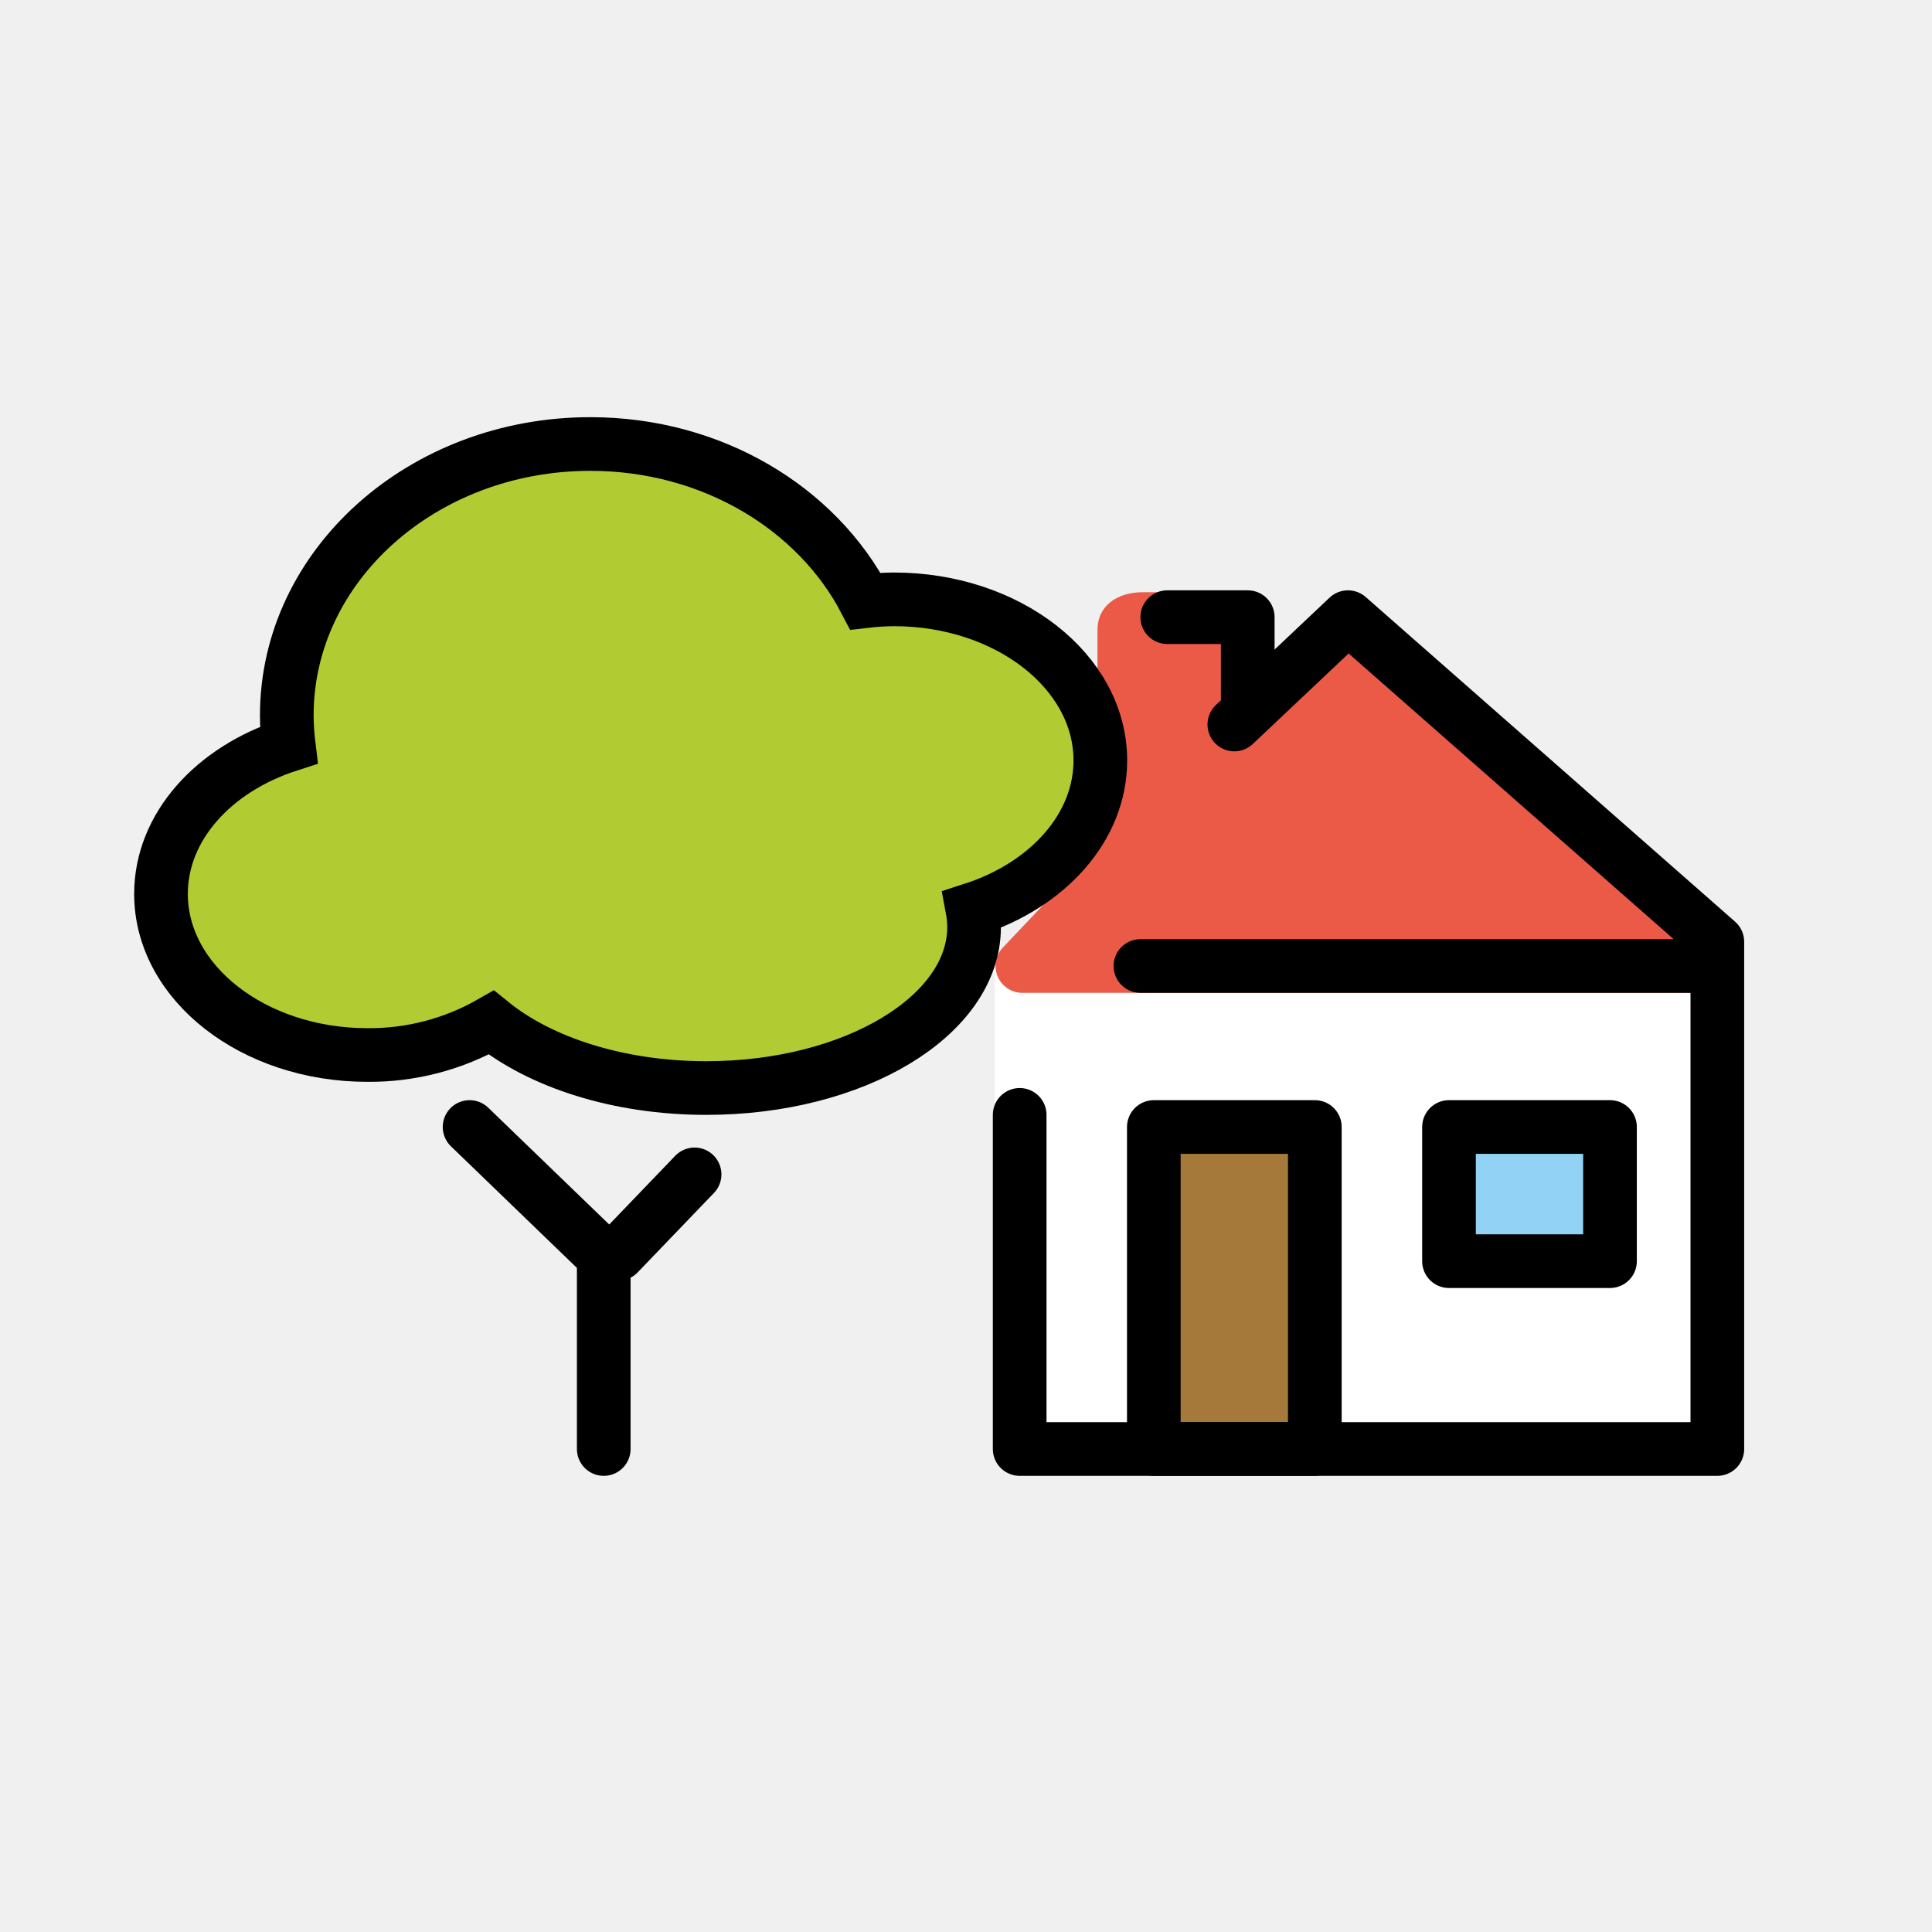
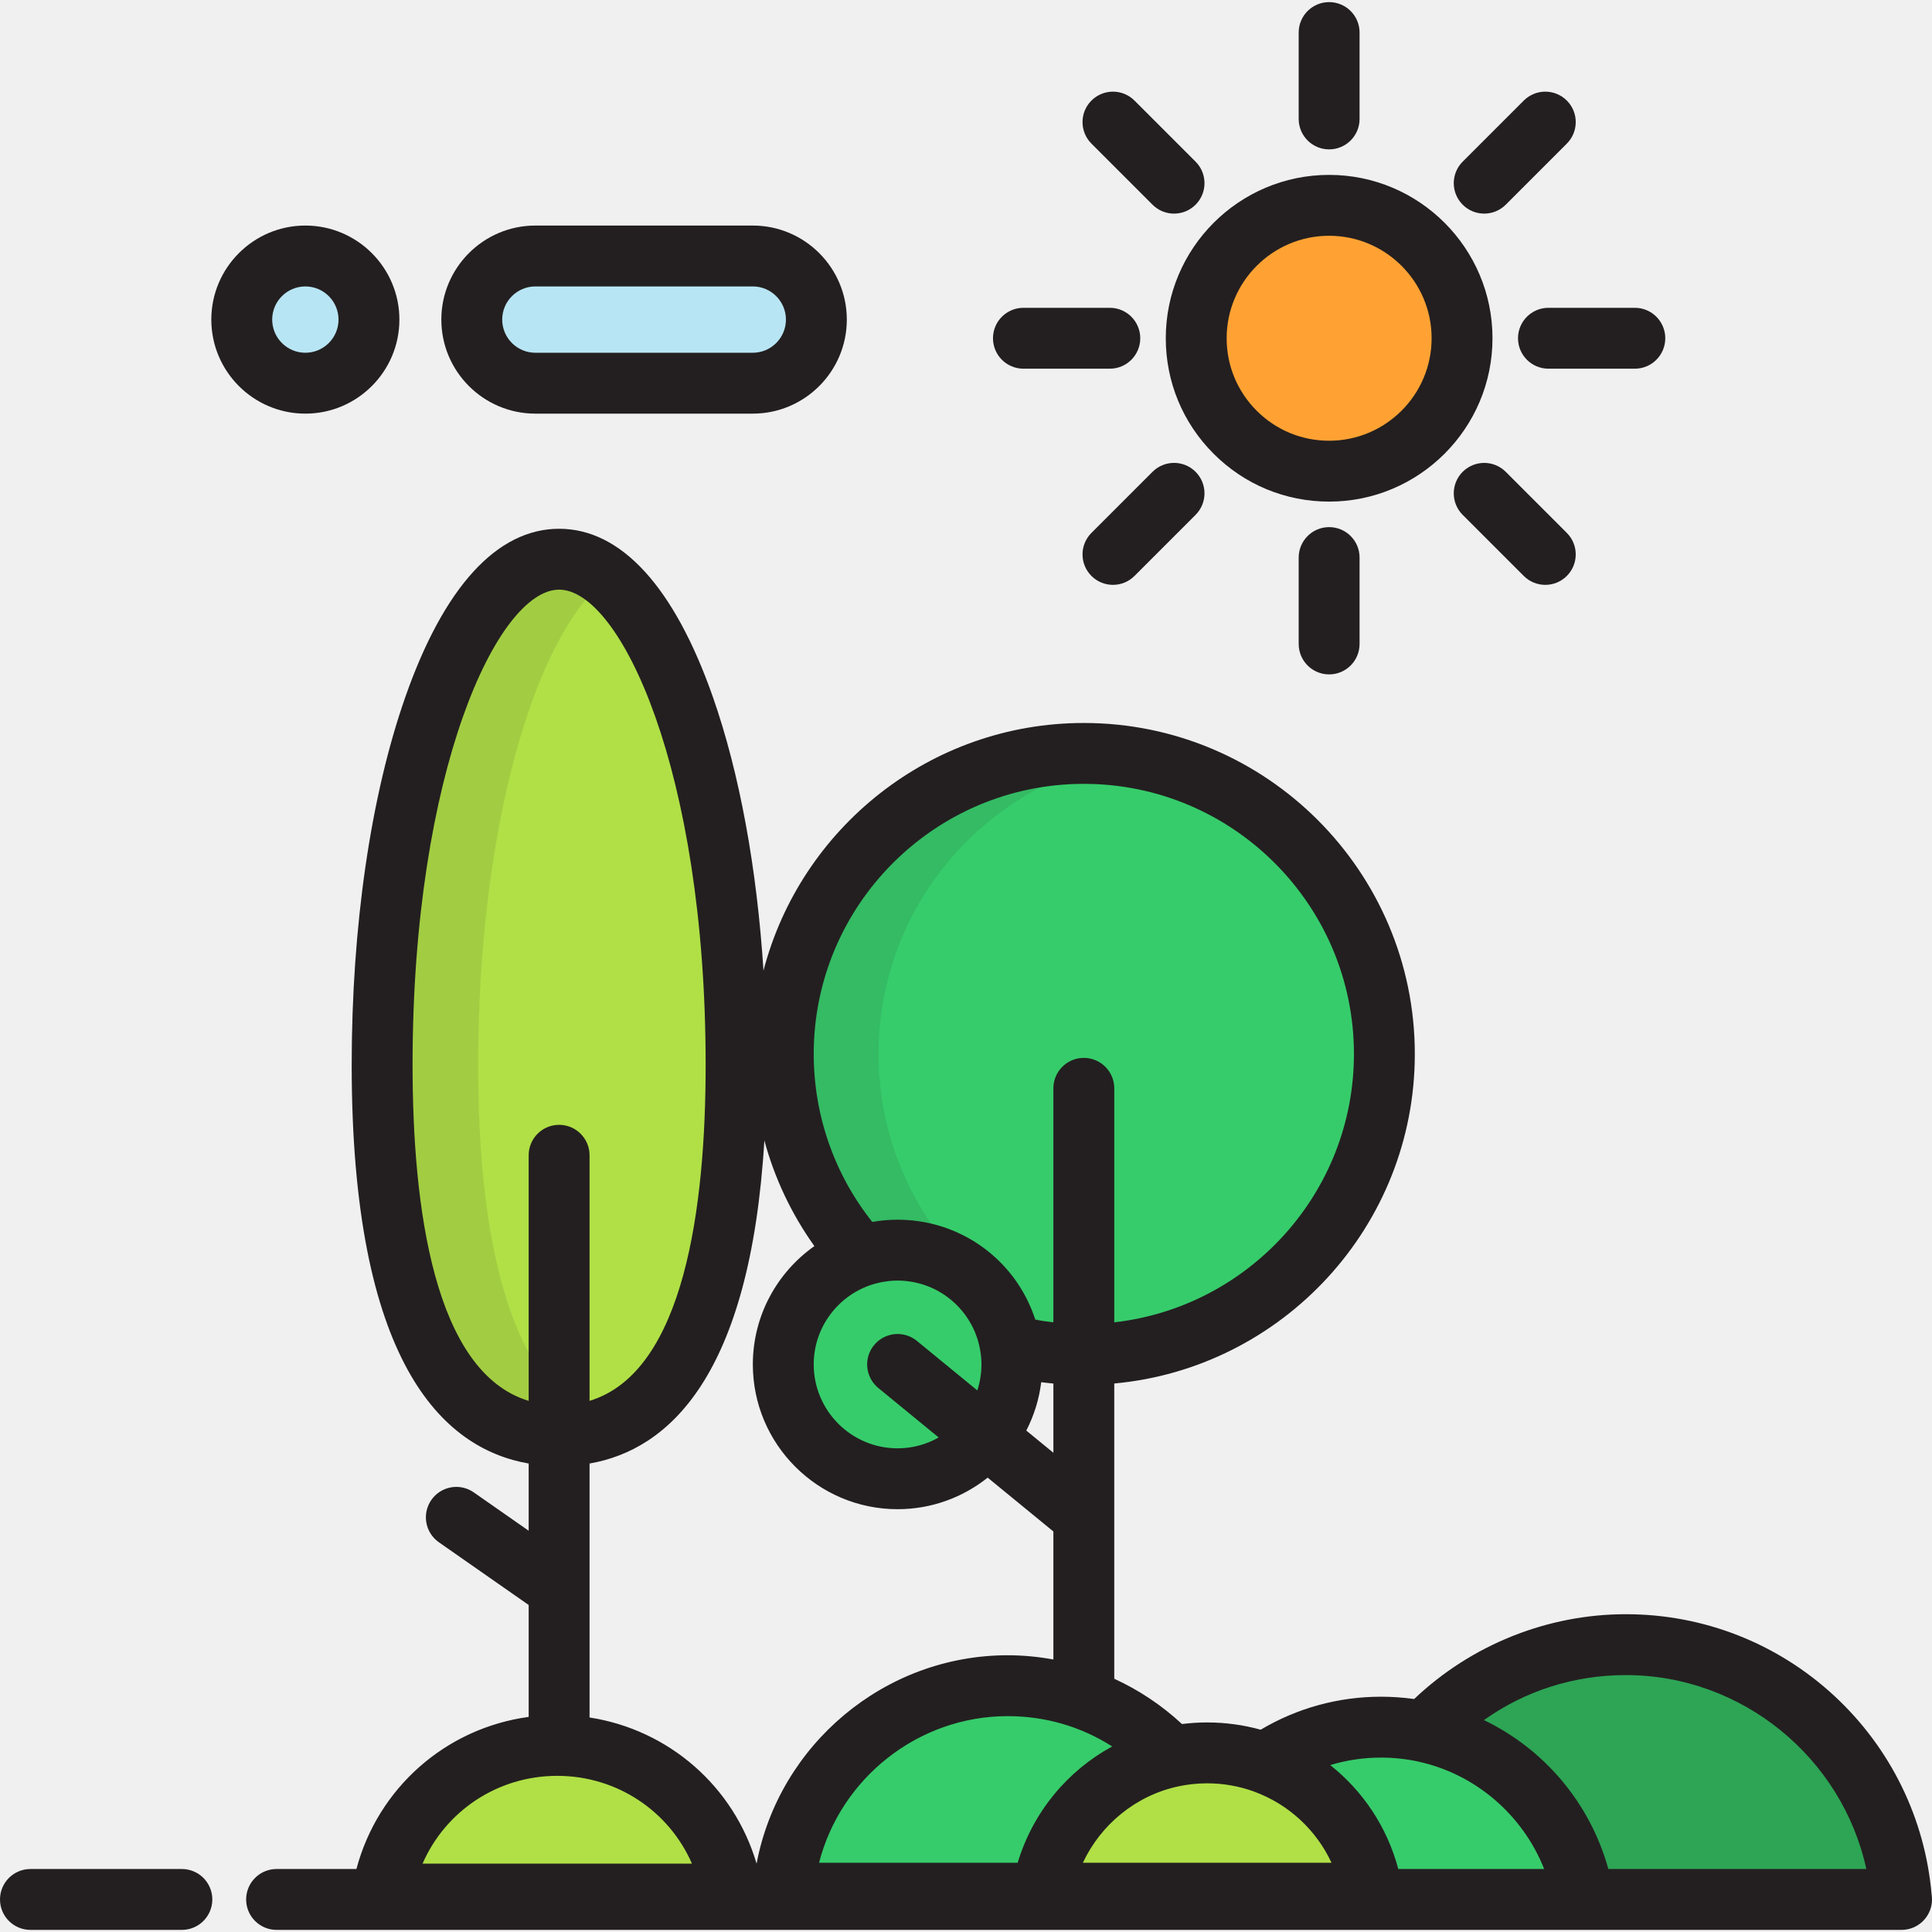
- <svg xmlns="http://www.w3.org/2000/svg" id="emoji" viewBox="0 0 72 72" version="1.1">
-   <g id="color">
-     <rect x="37.075" y="36.053" width="26.884" height="18.114" fill="#FFFFFF" />
-     <polygon fill="#EA5A47" stroke="#EA5A47" stroke-linecap="round" stroke-linejoin="round" stroke-miterlimit="10" stroke-width="2" points="50.235,23.2 38.1,36 63.5,36" />
-     <path fill="#EA5A47" d="M47.3,26l-6.4,6.059v-8.573c0-0.931,0.755-1.416,1.686-1.416h3.028 c0.931,0,1.686,0.485,1.686,1.416C47.3,23.486,47.3,26,47.3,26z" />
-     <rect x="43" y="42" width="6" height="12" fill="#A57939" />
-     <rect x="54" y="42" width="6" height="5" fill="#92D3F5" />
-     <path fill="#B1CC33" d="M41.006,28.339c0-3.312-3.445-6.003-7.694-6.003c-0.355,0.003-0.71,0.025-1.062,0.066 c-1.8-3.455-5.707-5.855-10.25-5.855c-6.248,0-11.312,4.529-11.312,10.114c0.001,0.369,0.025,0.738,0.07,1.104 C7.966,28.666,6,30.81,6,33.314c0,3.312,3.445,6.003,7.694,6.003c1.615,0.014,3.206-0.402,4.614-1.207 c1.818,1.477,4.726,2.438,8.015,2.438c5.511,0,9.978-2.688,9.978-6.003c-0.001-0.219-0.021-0.438-0.061-0.653 C39.036,32.99,41.006,30.845,41.006,28.339z" />
+ <svg xmlns="http://www.w3.org/2000/svg" height="800px" width="800px" version="1.1" id="Layer_1" viewBox="0 0 512 512" xml:space="preserve">
+   <g>
+     <path style="fill:#B8E5F4;" d="M125.023,84.695c0-9.309,7.545-16.856,16.856-16.856h57.613c9.309,0,16.856,7.547,16.856,16.856l0,0   c0,9.308-7.547,16.856-16.856,16.856h-57.613C132.568,101.551,125.023,94.003,125.023,84.695L125.023,84.695z" />
+     <circle style="fill:#B8E5F4;" cx="80.924" cy="84.699" r="16.856" />
  </g>
-   <g id="hair" />
-   <g id="skin" />
-   <g id="skin-shadow" />
-   <g id="line">
-     <polyline fill="none" stroke="#000000" stroke-linecap="round" stroke-linejoin="round" stroke-miterlimit="10" stroke-width="2" points="46,27 50.235,23 64,35.098 64,54 38,54 38,41.548" />
-     <rect x="43" y="42" width="6" height="12" fill="none" stroke="#000000" stroke-linecap="round" stroke-linejoin="round" stroke-miterlimit="10" stroke-width="2" />
-     <rect x="54" y="42" width="6" height="5" fill="none" stroke="#000000" stroke-linecap="round" stroke-linejoin="round" stroke-miterlimit="10" stroke-width="2" />
-     <polyline fill="none" stroke="#000000" stroke-linecap="round" stroke-linejoin="round" stroke-miterlimit="10" stroke-width="2" points="43.5,23 46.5,23 46.5,26" />
-     <path fill="none" stroke="#000000" stroke-miterlimit="10" stroke-width="2" d="M31.245,39.34" />
-     <polyline fill="none" stroke="#000000" stroke-linecap="round" stroke-linejoin="round" stroke-width="2" points="22.5,54 22.5,46.827 17.5,42" />
-     <line x1="23.041" x2="25.885" y1="46.727" y2="43.766" fill="none" stroke="#000000" stroke-linecap="round" stroke-linejoin="round" stroke-width="2" />
-     <path fill="none" stroke="#000000" stroke-linecap="round" stroke-miterlimit="10" stroke-width="2" d="M41.006,28.339 c0-3.312-3.445-6.003-7.694-6.003c-0.355,0.003-0.71,0.025-1.062,0.066c-1.8-3.455-5.707-5.855-10.25-5.855 c-6.248,0-11.312,4.529-11.312,10.114c0.001,0.369,0.025,0.738,0.07,1.104C7.966,28.666,6,30.81,6,33.314 c0,3.312,3.445,6.003,7.694,6.003c1.615,0.014,3.206-0.402,4.614-1.207c1.818,1.477,4.726,2.438,8.015,2.438 c5.511,0,9.978-2.688,9.978-6.003c-0.001-0.219-0.021-0.438-0.061-0.653 C39.036,32.99,41.006,30.845,41.006,28.339z" />
-     <line x1="63.5" x2="42.5" y1="36" y2="36" fill="none" stroke="#000000" stroke-linecap="round" stroke-linejoin="round" stroke-miterlimit="10" stroke-width="2" />
+   <path style="fill:#B0E046;" d="M195.07,282.198c0,74.008-21,98.268-46.9,98.268c-25.902,0-46.901-24.261-46.901-98.268  c0-74.006,20.998-134.001,46.901-134.001C174.07,148.197,195.07,208.192,195.07,282.198z" />
+   <g style="opacity:0.1;">
+     <path style="fill:#231F20;" d="M126.72,282.198c0-61.404,14.456-113.158,34.174-129.005c-4.047-3.251-8.314-4.996-12.725-4.996   c-25.902,0-46.901,59.995-46.901,134.001c0,74.008,20.998,98.268,46.901,98.268c4.411,0,8.679-0.706,12.725-2.238   C141.177,370.758,126.72,343.602,126.72,282.198z" />
+   </g>
+   <g>
+     <circle style="fill:#36CC6B;" cx="237.867" cy="361.587" r="30.298" />
+     <path style="fill:#36CC6B;" d="M287.224,199.663c-43.989,0-79.647,35.661-79.647,79.649c0,20.616,7.833,39.406,20.686,53.548   c3.021-1.009,6.25-1.565,9.609-1.565c15.014,0,27.469,10.924,29.869,25.255c6.237,1.569,12.761,2.409,19.483,2.409   c43.99,0,79.649-35.661,79.649-79.648C366.873,235.325,331.214,199.663,287.224,199.663z" />
+     <path style="fill:#36CC6B;" d="M267.055,446.727c-31.38,0-57.083,24.222-59.479,54.986h68.514   c2.945-18.008,16.721-32.373,34.428-36.181C299.632,453.963,284.195,446.727,267.055,446.727z" />
+   </g>
+   <path style="fill:#B0E046;" d="M276.091,501.713h87.615c-3.449-21.088-21.744-37.181-43.807-37.181S279.54,480.625,276.091,501.713z  " />
+   <path style="fill:#2DA555;" d="M430.87,435.849c38.537,0,70.102,29.746,73.042,67.526h-84.139  c-3.617-22.114-20.536-39.755-42.281-44.432C390.863,444.736,409.823,435.849,430.87,435.849z" />
+   <path style="fill:#B0E046;" d="M101.269,501.942h92.82c-3.655-22.341-23.036-39.391-46.41-39.391  C124.305,462.551,104.923,479.602,101.269,501.942z" />
+   <path style="fill:#36CC6B;" d="M365.976,457.714c-11.425,0-22.022,3.525-30.781,9.53c14.799,5.435,25.901,18.52,28.51,34.469  h-51.217c-0.11,0.552-0.22,1.104-0.311,1.662h107.596C415.539,477.478,393.07,457.714,365.976,457.714z" />
+   <path style="fill:#FFA233;" d="M327.327,114.548c6.374,6.375,15.179,10.318,24.905,10.318c19.454,0,35.225-15.771,35.225-35.224  c0-19.455-15.771-35.225-35.225-35.225c-19.452,0-35.224,15.77-35.224,35.225C317.01,99.367,320.953,108.173,327.327,114.548" />
+   <g>
+     <path style="fill:#231F20;" d="M199.492,109.618h-57.612c-13.742,0-24.922-11.18-24.922-24.922   c0-13.742,11.18-24.922,24.922-24.922h57.613c13.742,0,24.922,11.179,24.922,24.922   C224.414,98.437,213.234,109.618,199.492,109.618z M141.879,75.906c-4.846,0-8.789,3.943-8.789,8.789   c0,4.846,3.943,8.789,8.789,8.789h57.613c4.846,0,8.789-3.943,8.789-8.789c0-4.846-3.943-8.789-8.789-8.789H141.879z" />
+     <path style="fill:#231F20;" d="M80.922,109.618c-13.742,0-24.922-11.18-24.922-24.922c0-13.742,11.18-24.922,24.922-24.922   s24.922,11.179,24.922,24.922C105.844,98.437,94.664,109.618,80.922,109.618z M80.922,75.906c-4.846,0-8.789,3.943-8.789,8.789   c0,4.846,3.943,8.789,8.789,8.789c4.846,0,8.789-3.943,8.789-8.789C89.711,79.849,85.768,75.906,80.922,75.906z" />
+     <path style="fill:#231F20;" d="M48.199,511.441H8.067c-4.455,0-8.067-3.612-8.067-8.067c0-4.456,3.612-8.067,8.067-8.067h40.133   c4.455,0,8.067,3.611,8.067,8.067C56.266,507.831,52.654,511.441,48.199,511.441z" />
+     <path style="fill:#231F20;" d="M511.903,502.116c-1.723-20.122-10.824-38.774-25.67-52.58   c-15.087-14.028-34.749-21.755-55.364-21.755c-20.839,0-41.038,8.145-56.101,22.477c-2.876-0.4-5.81-0.612-8.791-0.612   c-11.305,0-22.242,3.017-31.884,8.745c-4.523-1.256-9.284-1.927-14.194-1.927c-2.255,0-4.479,0.15-6.663,0.424   c-5.327-4.959-11.4-8.998-17.944-12.003v-42.859c0-0.005,0-0.011,0-0.016v-35.368c44.597-4.087,79.649-41.684,79.649-87.329   c0-48.367-39.349-87.716-87.716-87.716c-40.739,0-75.076,27.919-84.894,65.628c-1.751-27.213-6.346-52.334-13.384-72.445   c-10.224-29.21-24.324-44.65-40.777-44.65c-16.454,0-30.554,15.44-40.778,44.65c-9.151,26.144-14.19,60.741-14.19,97.417   c0,78.604,23.91,101.659,46.901,105.654v17.809l-14.552-10.163c-3.653-2.553-8.681-1.661-11.232,1.994   c-2.551,3.653-1.658,8.681,1.994,11.231l23.79,16.615v29.66c-21.94,2.987-39.938,18.791-45.647,40.31h-21.16   c-4.455,0-8.067,3.611-8.067,8.067c0,4.456,3.612,8.067,8.067,8.067h238.882h107.595h83.043h1.096c0.006,0,0.015,0,0.021,0   c4.456,0,8.067-3.611,8.067-8.067C512,502.948,511.967,502.527,511.903,502.116z M365.976,465.78c3.311,0,6.544,0.351,9.667,1.005   c0.053,0.012,0.101,0.033,0.155,0.044c15.278,3.286,27.806,14.244,33.422,28.479h-38.653c-0.012-0.044-0.026-0.087-0.039-0.132   c-2.984-11.109-9.408-20.605-18.008-27.413C356.848,466.455,361.37,465.78,365.976,465.78z M332.295,474.763   c0.041,0.016,0.077,0.038,0.119,0.054c9.155,3.362,16.453,10.221,20.448,18.831h-40.375h-25.51   c4.739-10.125,14.034-17.818,25.237-20.229c0.02-0.004,0.039-0.012,0.059-0.017c2.463-0.521,5.012-0.803,7.625-0.803   C324.243,472.598,328.416,473.367,332.295,474.763z M269.696,493.646h-52.638c5.733-22.372,26.218-38.853,49.997-38.853   c10,0,19.506,2.8,27.689,8.036C282.872,469.283,273.741,480.215,269.696,493.646z M242.985,355.351   c-3.446-2.823-8.528-2.32-11.352,1.126c-2.824,3.445-2.32,8.528,1.125,11.352l16.005,13.117c-3.222,1.821-6.934,2.873-10.892,2.873   c-12.257,0-22.228-9.971-22.228-22.229c0-9.87,6.472-18.25,15.391-21.141c0.261-0.084,0.526-0.155,0.789-0.229   c0.384-0.109,0.771-0.212,1.164-0.3c0.276-0.062,0.553-0.118,0.831-0.17c0.425-0.079,0.853-0.143,1.285-0.197   c0.239-0.03,0.478-0.065,0.717-0.087c0.677-0.062,1.358-0.104,2.05-0.104c0.732,0,1.456,0.041,2.17,0.11   c0.184,0.017,0.362,0.052,0.545,0.073c0.541,0.067,1.079,0.141,1.607,0.246c0.17,0.033,0.337,0.077,0.504,0.114   c0.551,0.123,1.097,0.258,1.632,0.421c0.116,0.034,0.23,0.074,0.345,0.111c0.604,0.195,1.2,0.409,1.781,0.653   c0.038,0.016,0.075,0.031,0.113,0.047c5.238,2.236,9.443,6.427,11.705,11.65c0.06,0.141,0.117,0.283,0.174,0.425   c0.186,0.456,0.354,0.922,0.511,1.392c0.087,0.268,0.172,0.537,0.251,0.809c0.102,0.354,0.191,0.713,0.276,1.074   c0.084,0.359,0.166,0.72,0.232,1.085c0.24,1.306,0.383,2.645,0.383,4.018c0,2.404-0.395,4.714-1.104,6.883L242.985,355.351z    M275.935,366.295c1.072,0.139,2.146,0.262,3.223,0.361v18.342l-7.178-5.883C274.006,375.185,275.373,370.864,275.935,366.295z    M287.224,207.73c39.47,0,71.583,32.111,71.583,71.583c0,36.743-27.831,67.092-63.516,71.115v-62.011   c0-4.456-3.611-8.067-8.067-8.067c-4.456,0-8.067,3.611-8.067,8.067v62.006c-1.605-0.181-3.206-0.398-4.794-0.687   c-4.442-13.808-16.301-23.881-30.641-26.06c-0.02-0.003-0.042-0.005-0.062-0.009c-0.553-0.083-1.109-0.153-1.668-0.213   c-0.143-0.015-0.286-0.029-0.429-0.043c-0.46-0.044-0.923-0.078-1.387-0.105c-0.162-0.01-0.324-0.022-0.486-0.029   c-0.603-0.028-1.209-0.046-1.818-0.046c-0.611,0-1.221,0.017-1.829,0.046c-0.238,0.011-0.473,0.031-0.71,0.047   c-0.36,0.024-0.72,0.048-1.079,0.083c-0.302,0.028-0.602,0.065-0.903,0.1c-0.282,0.033-0.563,0.068-0.843,0.108   c-0.343,0.048-0.684,0.102-1.024,0.159c-0.108,0.018-0.216,0.031-0.324,0.051c-10.037-12.626-15.516-28.256-15.516-44.509   C215.643,239.842,247.753,207.73,287.224,207.73z M202.562,302.227c2.706,10.02,7.184,19.494,13.259,28.002   c-9.855,6.95-16.311,18.412-16.311,31.362c0,21.153,17.209,38.362,38.361,38.362c9.02,0,17.316-3.137,23.873-8.367l17.413,14.271   v33.928c-3.974-0.728-8.02-1.125-12.102-1.125c-32.688,0-60.621,23.736-66.552,55.228c-6.018-20.474-23.258-35.492-44.266-38.737   v-67.3C177.142,384.22,198.805,364.818,202.562,302.227z M109.335,282.198c0-78.024,22.619-125.934,38.835-125.934   s38.834,47.91,38.834,125.934c0,37.443-5.581,81.423-30.767,89.043v-65.082c0-4.456-3.612-8.067-8.067-8.067   s-8.067,3.611-8.067,8.067v65.082C114.916,363.621,109.335,319.641,109.335,282.198z M147.678,470.618   c15.842,0,29.627,9.354,35.693,23.258h-71.386C118.052,479.972,131.837,470.618,147.678,470.618z M426.232,495.308   c-4.9-17.642-17.094-31.825-32.974-39.468c10.908-7.755,23.891-11.925,37.612-11.925c30.857,0,57.324,21.96,63.724,51.393   L426.232,495.308L426.232,495.308z" />
+     <path style="fill:#231F20;" d="M352.234,132.931c-11.563,0-22.434-4.504-30.61-12.681c-8.177-8.175-12.681-19.047-12.681-30.61   c0-23.871,19.42-43.292,43.291-43.292c23.871,0,43.292,19.421,43.292,43.292C395.525,113.512,376.104,132.931,352.234,132.931z    M352.234,62.482c-14.975,0-27.157,12.183-27.157,27.159c0,7.253,2.825,14.073,7.955,19.203c5.13,5.13,11.948,7.955,19.203,7.955   c14.976,0,27.159-12.183,27.159-27.157C379.392,74.666,367.208,62.482,352.234,62.482z" />
+     <path style="fill:#231F20;" d="M433.25,97.707h-22.895c-4.456,0-8.067-3.611-8.067-8.067c0-4.456,3.611-8.067,8.067-8.067h22.895   c4.456,0,8.067,3.611,8.067,8.067C441.316,94.096,437.705,97.707,433.25,97.707z" />
+     <path style="fill:#231F20;" d="M294.113,97.707h-22.895c-4.455,0-8.067-3.611-8.067-8.067c0-4.456,3.612-8.067,8.067-8.067h22.895   c4.456,0,8.067,3.611,8.067,8.067C302.18,94.096,298.569,97.707,294.113,97.707z" />
+     <path style="fill:#231F20;" d="M393.331,56.61c-2.064,0-4.129-0.787-5.705-2.362c-3.15-3.151-3.15-8.258,0-11.408l16.19-16.19   c3.151-3.149,8.258-3.149,11.408,0c3.15,3.151,3.15,8.258,0,11.408l-16.19,16.19C397.459,55.822,395.395,56.61,393.331,56.61z" />
+     <path style="fill:#231F20;" d="M294.948,154.994c-2.064,0-4.129-0.788-5.704-2.362c-3.151-3.15-3.151-8.258-0.001-11.408   l16.19-16.191c3.151-3.151,8.259-3.15,11.407-0.001c3.151,3.15,3.151,8.258,0.001,11.407l-16.19,16.191   C299.077,154.206,297.012,154.994,294.948,154.994z" />
+     <path style="fill:#231F20;" d="M352.234,39.587L352.234,39.587c-4.456,0-8.067-3.612-8.067-8.067l0.001-22.895   c0-4.456,3.612-8.067,8.067-8.067l0,0c4.456,0,8.067,3.612,8.067,8.067L360.3,31.52C360.3,35.976,356.687,39.587,352.234,39.587z" />
+     <path style="fill:#231F20;" d="M352.234,178.723c-4.456,0-8.067-3.612-8.067-8.067v-22.896c0-4.456,3.611-8.067,8.067-8.067   c4.456,0,8.067,3.611,8.067,8.067v22.896C360.3,175.112,356.688,178.723,352.234,178.723z" />
+     <path style="fill:#231F20;" d="M311.138,56.611c-2.064,0-4.129-0.787-5.705-2.362l-16.19-16.19c-3.15-3.151-3.15-8.258,0-11.408   c3.151-3.149,8.258-3.149,11.408,0l16.19,16.19c3.15,3.151,3.15,8.258,0,11.408C315.267,55.823,313.202,56.611,311.138,56.611z" />
+     <path style="fill:#231F20;" d="M409.52,154.995c-2.064,0-4.129-0.787-5.705-2.362l-16.19-16.19c-3.15-3.151-3.15-8.258,0-11.408   c3.151-3.149,8.258-3.149,11.408,0l16.19,16.19c3.15,3.151,3.15,8.258,0,11.408C413.649,154.207,411.584,154.995,409.52,154.995z" />
+   </g>
+   <g style="opacity:0.1;">
+     <path style="fill:#231F20;" d="M232.841,279.312c0-39.687,29.031-72.586,67.017-78.641c-4.115-0.655-8.333-1.007-12.633-1.007   c-43.989,0-79.647,35.661-79.647,79.649c0,20.616,7.833,39.406,20.686,53.548c3.021-1.009,6.25-1.565,9.609-1.565   c15.014,0,27.469,10.924,29.869,25.255c6.237,1.569,12.761,2.409,19.483,2.409c4.3,0,8.518-0.352,12.633-1.007   C261.872,351.897,232.841,318.999,232.841,279.312z" />
  </g>
</svg>
